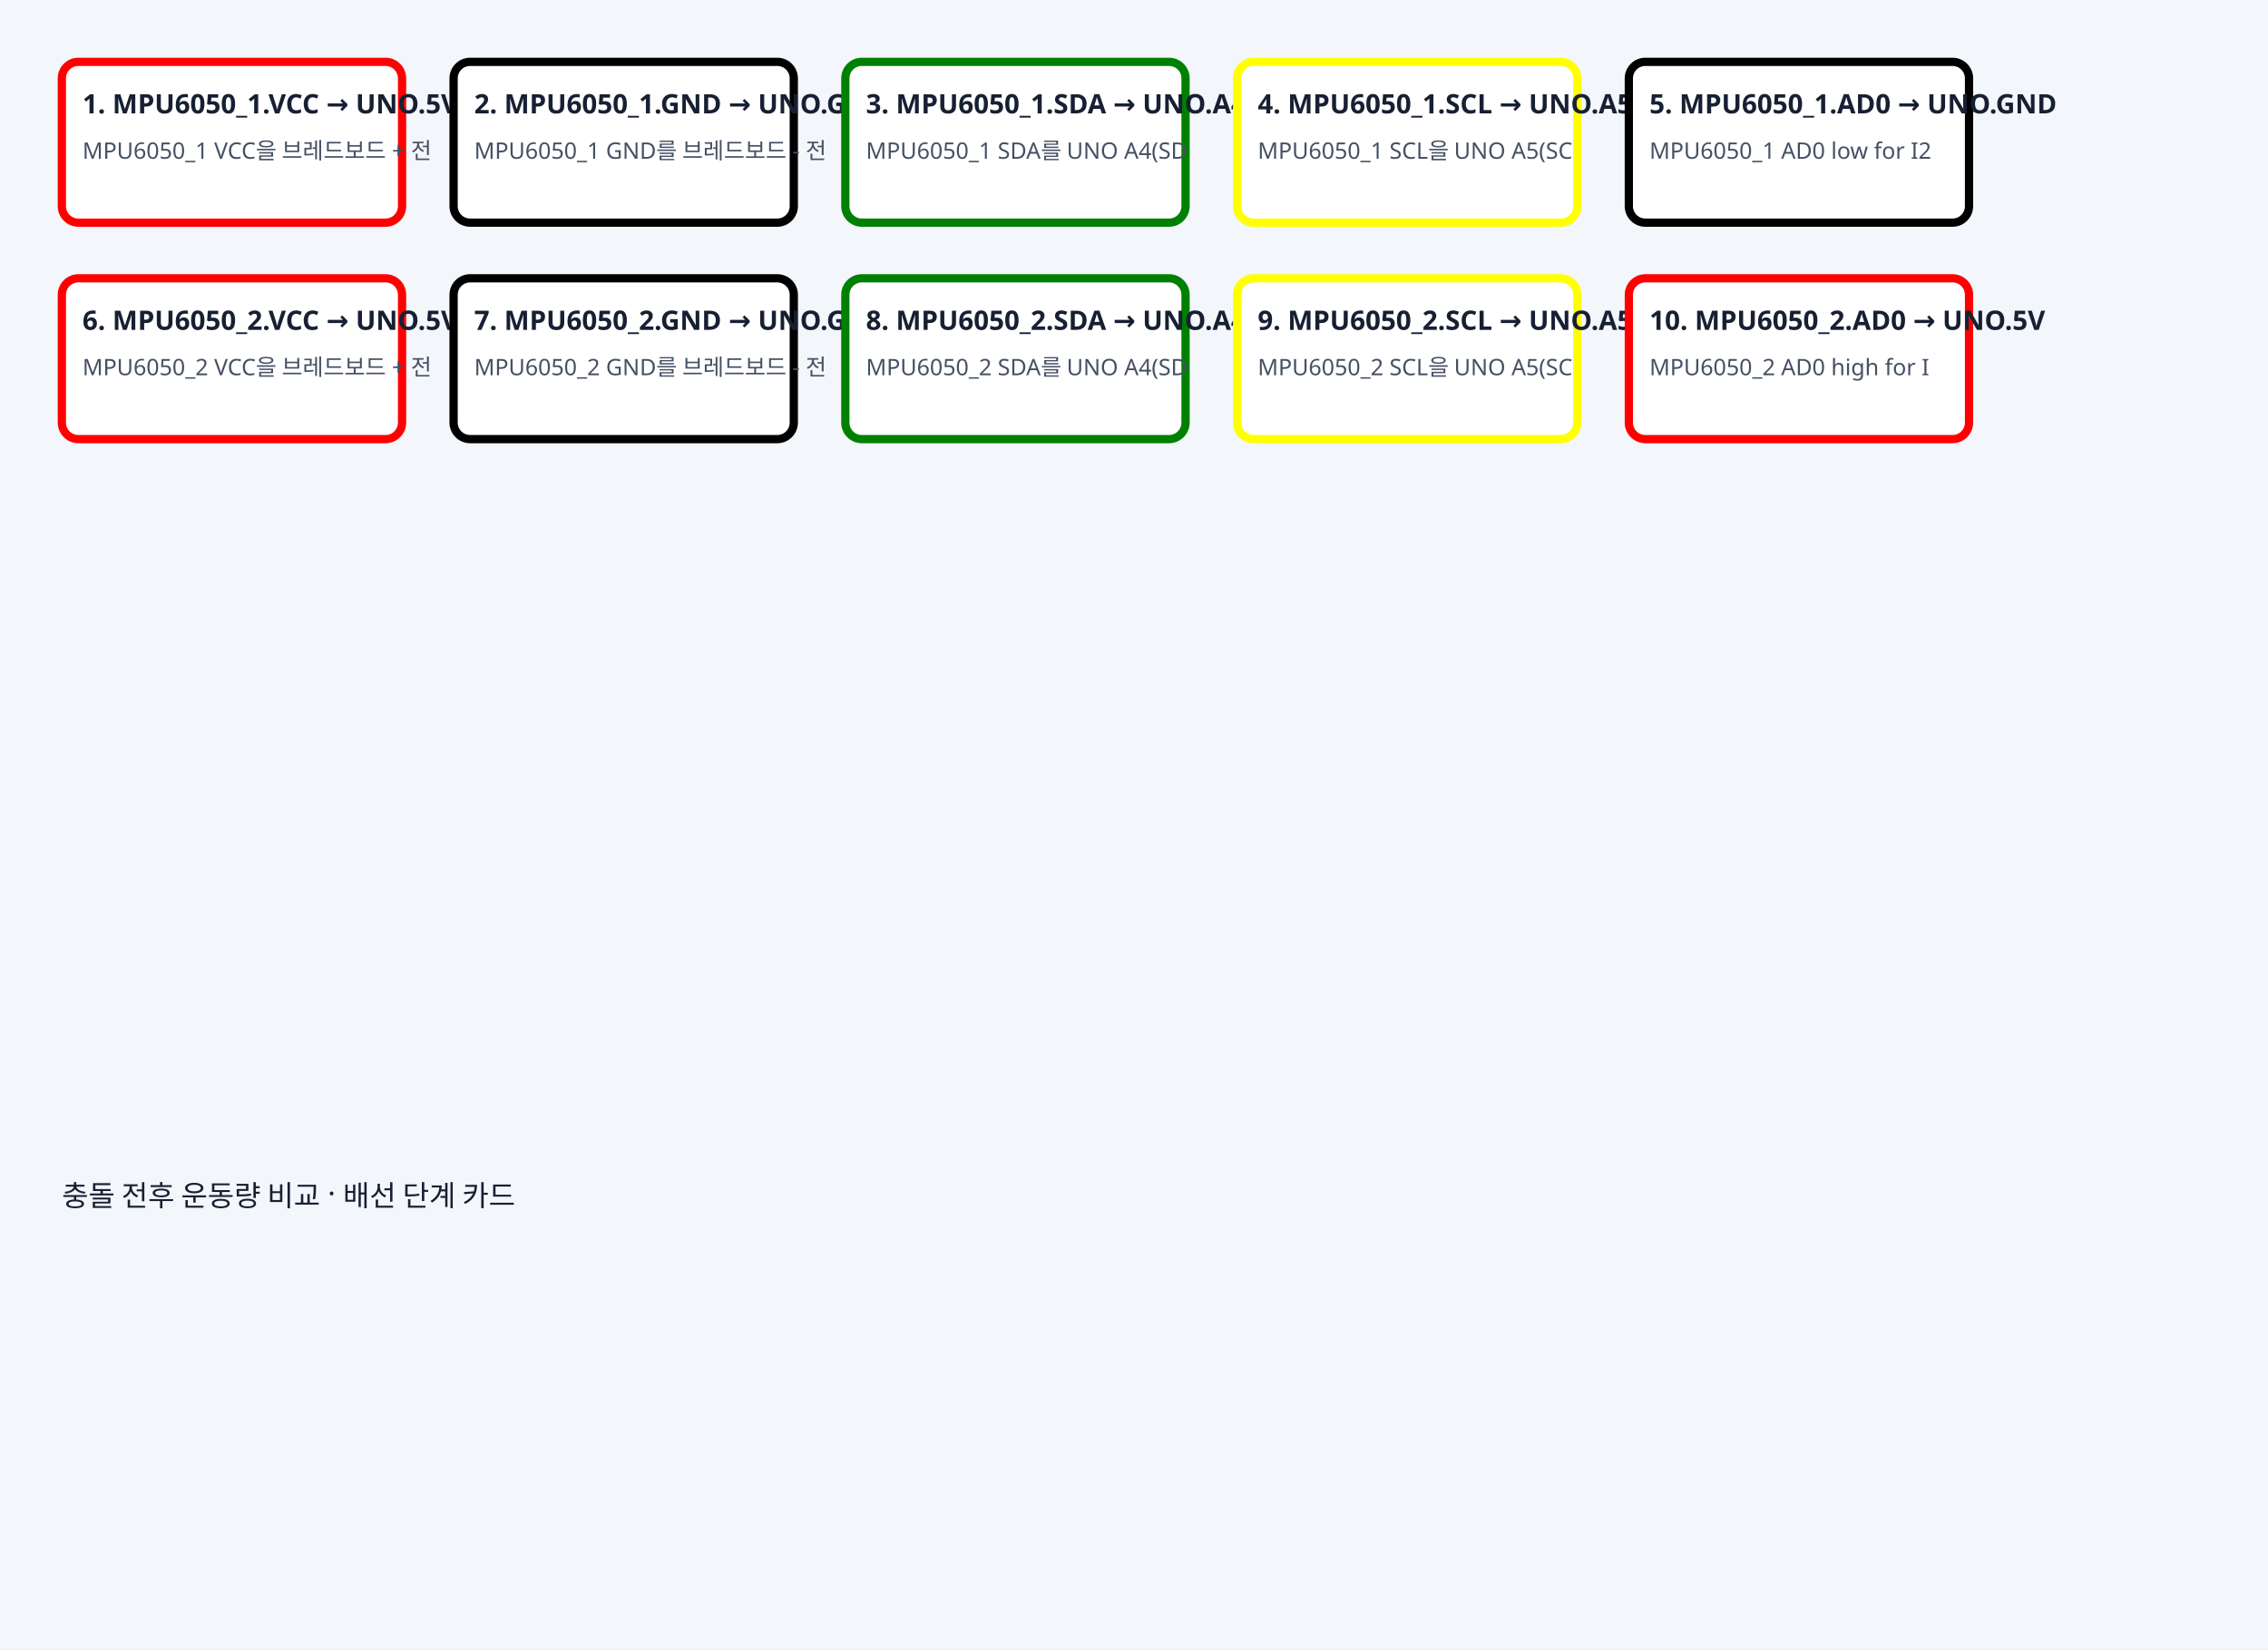
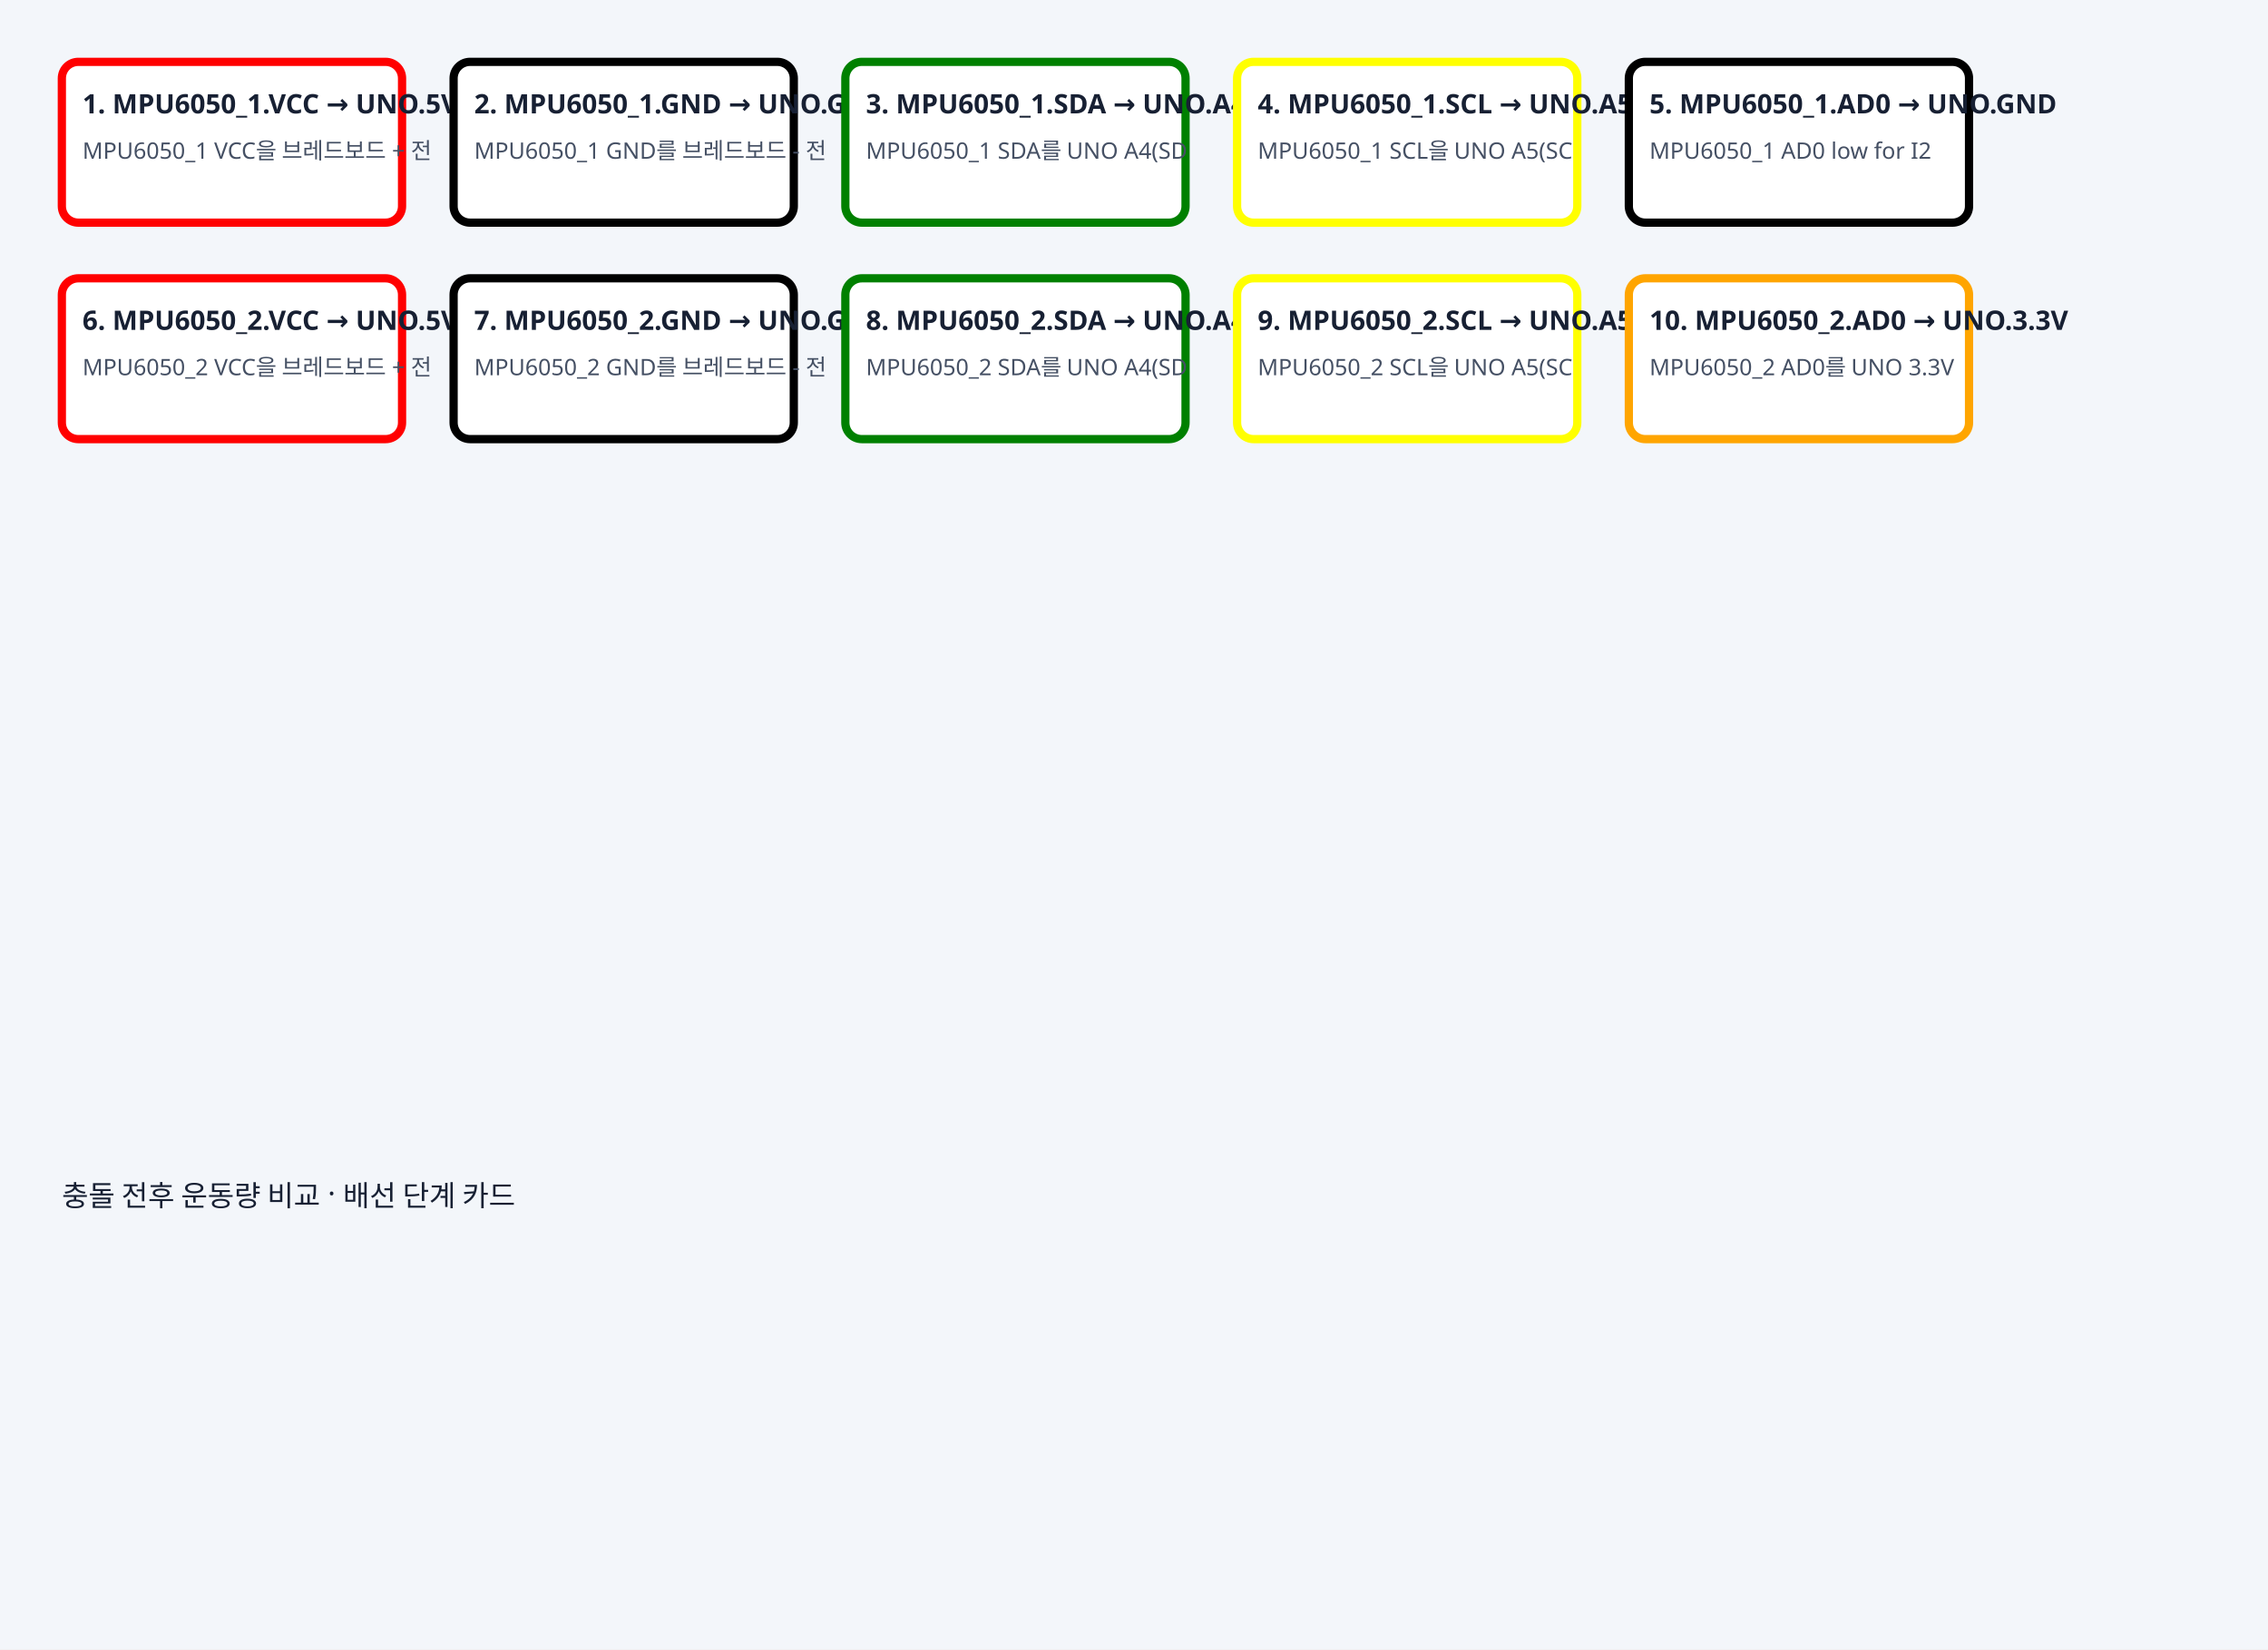
<svg xmlns="http://www.w3.org/2000/svg" width="1100" height="800" viewBox="0 0 1100 800">
  <rect width="100%" height="100%" fill="#f3f6fa" />
  <text x="30" y="585" font-family="sans-serif" font-size="14" fill="#172033">충돌 전후 운동량 비교 · 배선 단계 카드</text>
  <g>
    <rect x="30" y="30" width="165" height="78" rx="8" fill="#ffffff" stroke="red" stroke-width="4" />
    <text x="40" y="55" font-family="sans-serif" font-size="13" font-weight="700" fill="#172033">1. MPU6050_1.VCC → UNO.5V</text>
    <text x="40" y="77" font-family="sans-serif" font-size="11" fill="#455064">MPU6050_1 VCC을 브레드보드 + 전</text>
  </g>
  <g>
    <rect x="220" y="30" width="165" height="78" rx="8" fill="#ffffff" stroke="black" stroke-width="4" />
    <text x="230" y="55" font-family="sans-serif" font-size="13" font-weight="700" fill="#172033">2. MPU6050_1.GND → UNO.GND</text>
    <text x="230" y="77" font-family="sans-serif" font-size="11" fill="#455064">MPU6050_1 GND를 브레드보드 - 전</text>
  </g>
  <g>
    <rect x="410" y="30" width="165" height="78" rx="8" fill="#ffffff" stroke="green" stroke-width="4" />
    <text x="420" y="55" font-family="sans-serif" font-size="13" font-weight="700" fill="#172033">3. MPU6050_1.SDA → UNO.A4</text>
    <text x="420" y="77" font-family="sans-serif" font-size="11" fill="#455064">MPU6050_1 SDA를 UNO A4(SD</text>
  </g>
  <g>
    <rect x="600" y="30" width="165" height="78" rx="8" fill="#ffffff" stroke="yellow" stroke-width="4" />
    <text x="610" y="55" font-family="sans-serif" font-size="13" font-weight="700" fill="#172033">4. MPU6050_1.SCL → UNO.A5</text>
    <text x="610" y="77" font-family="sans-serif" font-size="11" fill="#455064">MPU6050_1 SCL을 UNO A5(SC</text>
  </g>
  <g>
    <rect x="790" y="30" width="165" height="78" rx="8" fill="#ffffff" stroke="black" stroke-width="4" />
    <text x="800" y="55" font-family="sans-serif" font-size="13" font-weight="700" fill="#172033">5. MPU6050_1.AD0 → UNO.GND</text>
    <text x="800" y="77" font-family="sans-serif" font-size="11" fill="#455064">MPU6050_1 AD0 low for I2</text>
  </g>
  <g>
    <rect x="30" y="135" width="165" height="78" rx="8" fill="#ffffff" stroke="red" stroke-width="4" />
    <text x="40" y="160" font-family="sans-serif" font-size="13" font-weight="700" fill="#172033">6. MPU6050_2.VCC → UNO.5V</text>
    <text x="40" y="182" font-family="sans-serif" font-size="11" fill="#455064">MPU6050_2 VCC을 브레드보드 + 전</text>
  </g>
  <g>
    <rect x="220" y="135" width="165" height="78" rx="8" fill="#ffffff" stroke="black" stroke-width="4" />
    <text x="230" y="160" font-family="sans-serif" font-size="13" font-weight="700" fill="#172033">7. MPU6050_2.GND → UNO.GND</text>
    <text x="230" y="182" font-family="sans-serif" font-size="11" fill="#455064">MPU6050_2 GND를 브레드보드 - 전</text>
  </g>
  <g>
    <rect x="410" y="135" width="165" height="78" rx="8" fill="#ffffff" stroke="green" stroke-width="4" />
    <text x="420" y="160" font-family="sans-serif" font-size="13" font-weight="700" fill="#172033">8. MPU6050_2.SDA → UNO.A4</text>
    <text x="420" y="182" font-family="sans-serif" font-size="11" fill="#455064">MPU6050_2 SDA를 UNO A4(SD</text>
  </g>
  <g>
    <rect x="600" y="135" width="165" height="78" rx="8" fill="#ffffff" stroke="yellow" stroke-width="4" />
    <text x="610" y="160" font-family="sans-serif" font-size="13" font-weight="700" fill="#172033">9. MPU6050_2.SCL → UNO.A5</text>
    <text x="610" y="182" font-family="sans-serif" font-size="11" fill="#455064">MPU6050_2 SCL을 UNO A5(SC</text>
  </g>
  <g>
-     <rect x="790" y="135" width="165" height="78" rx="8" fill="#ffffff" stroke="red" stroke-width="4" />
-     <text x="800" y="160" font-family="sans-serif" font-size="13" font-weight="700" fill="#172033">10. MPU6050_2.AD0 → UNO.5V</text>
-     <text x="800" y="182" font-family="sans-serif" font-size="11" fill="#455064">MPU6050_2 AD0 high for I</text>
+     <rect x="790" y="135" width="165" height="78" rx="8" fill="#ffffff" stroke="orange" stroke-width="4" />
+     <text x="800" y="160" font-family="sans-serif" font-size="13" font-weight="700" fill="#172033">10. MPU6050_2.AD0 → UNO.3.3V</text>
+     <text x="800" y="182" font-family="sans-serif" font-size="11" fill="#455064">MPU6050_2 AD0를 UNO 3.3V </text>
  </g>
</svg>
